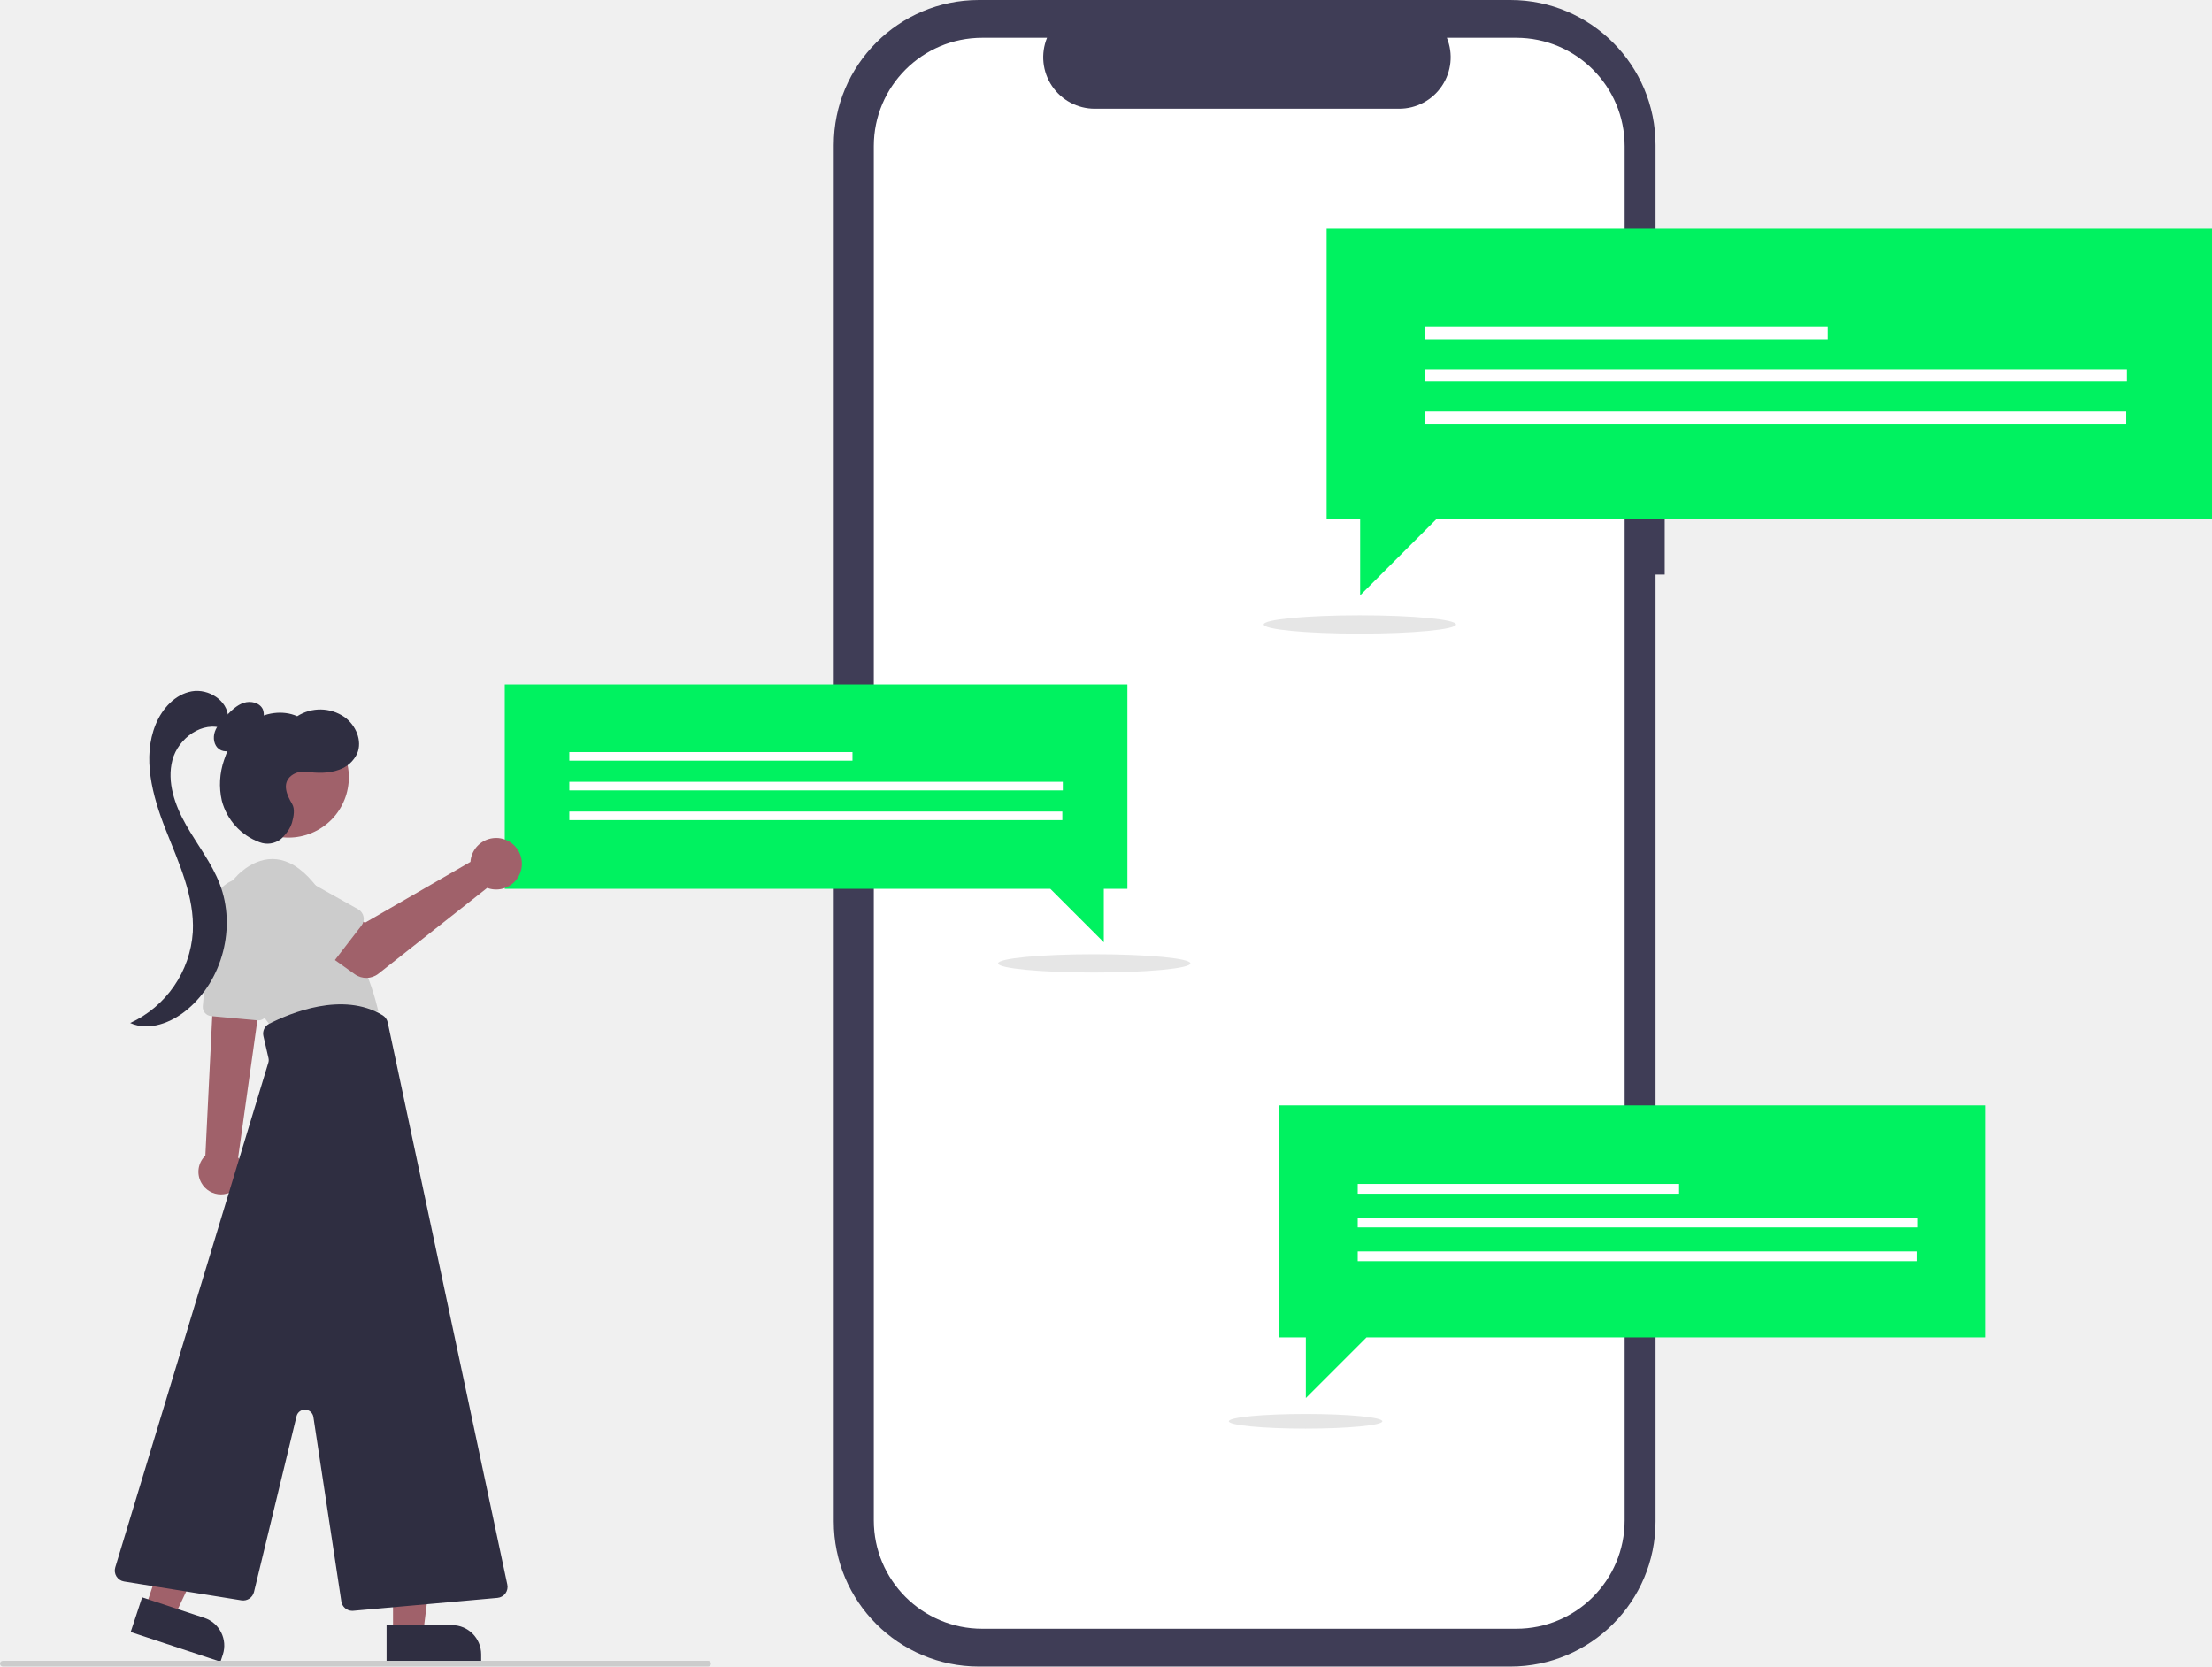
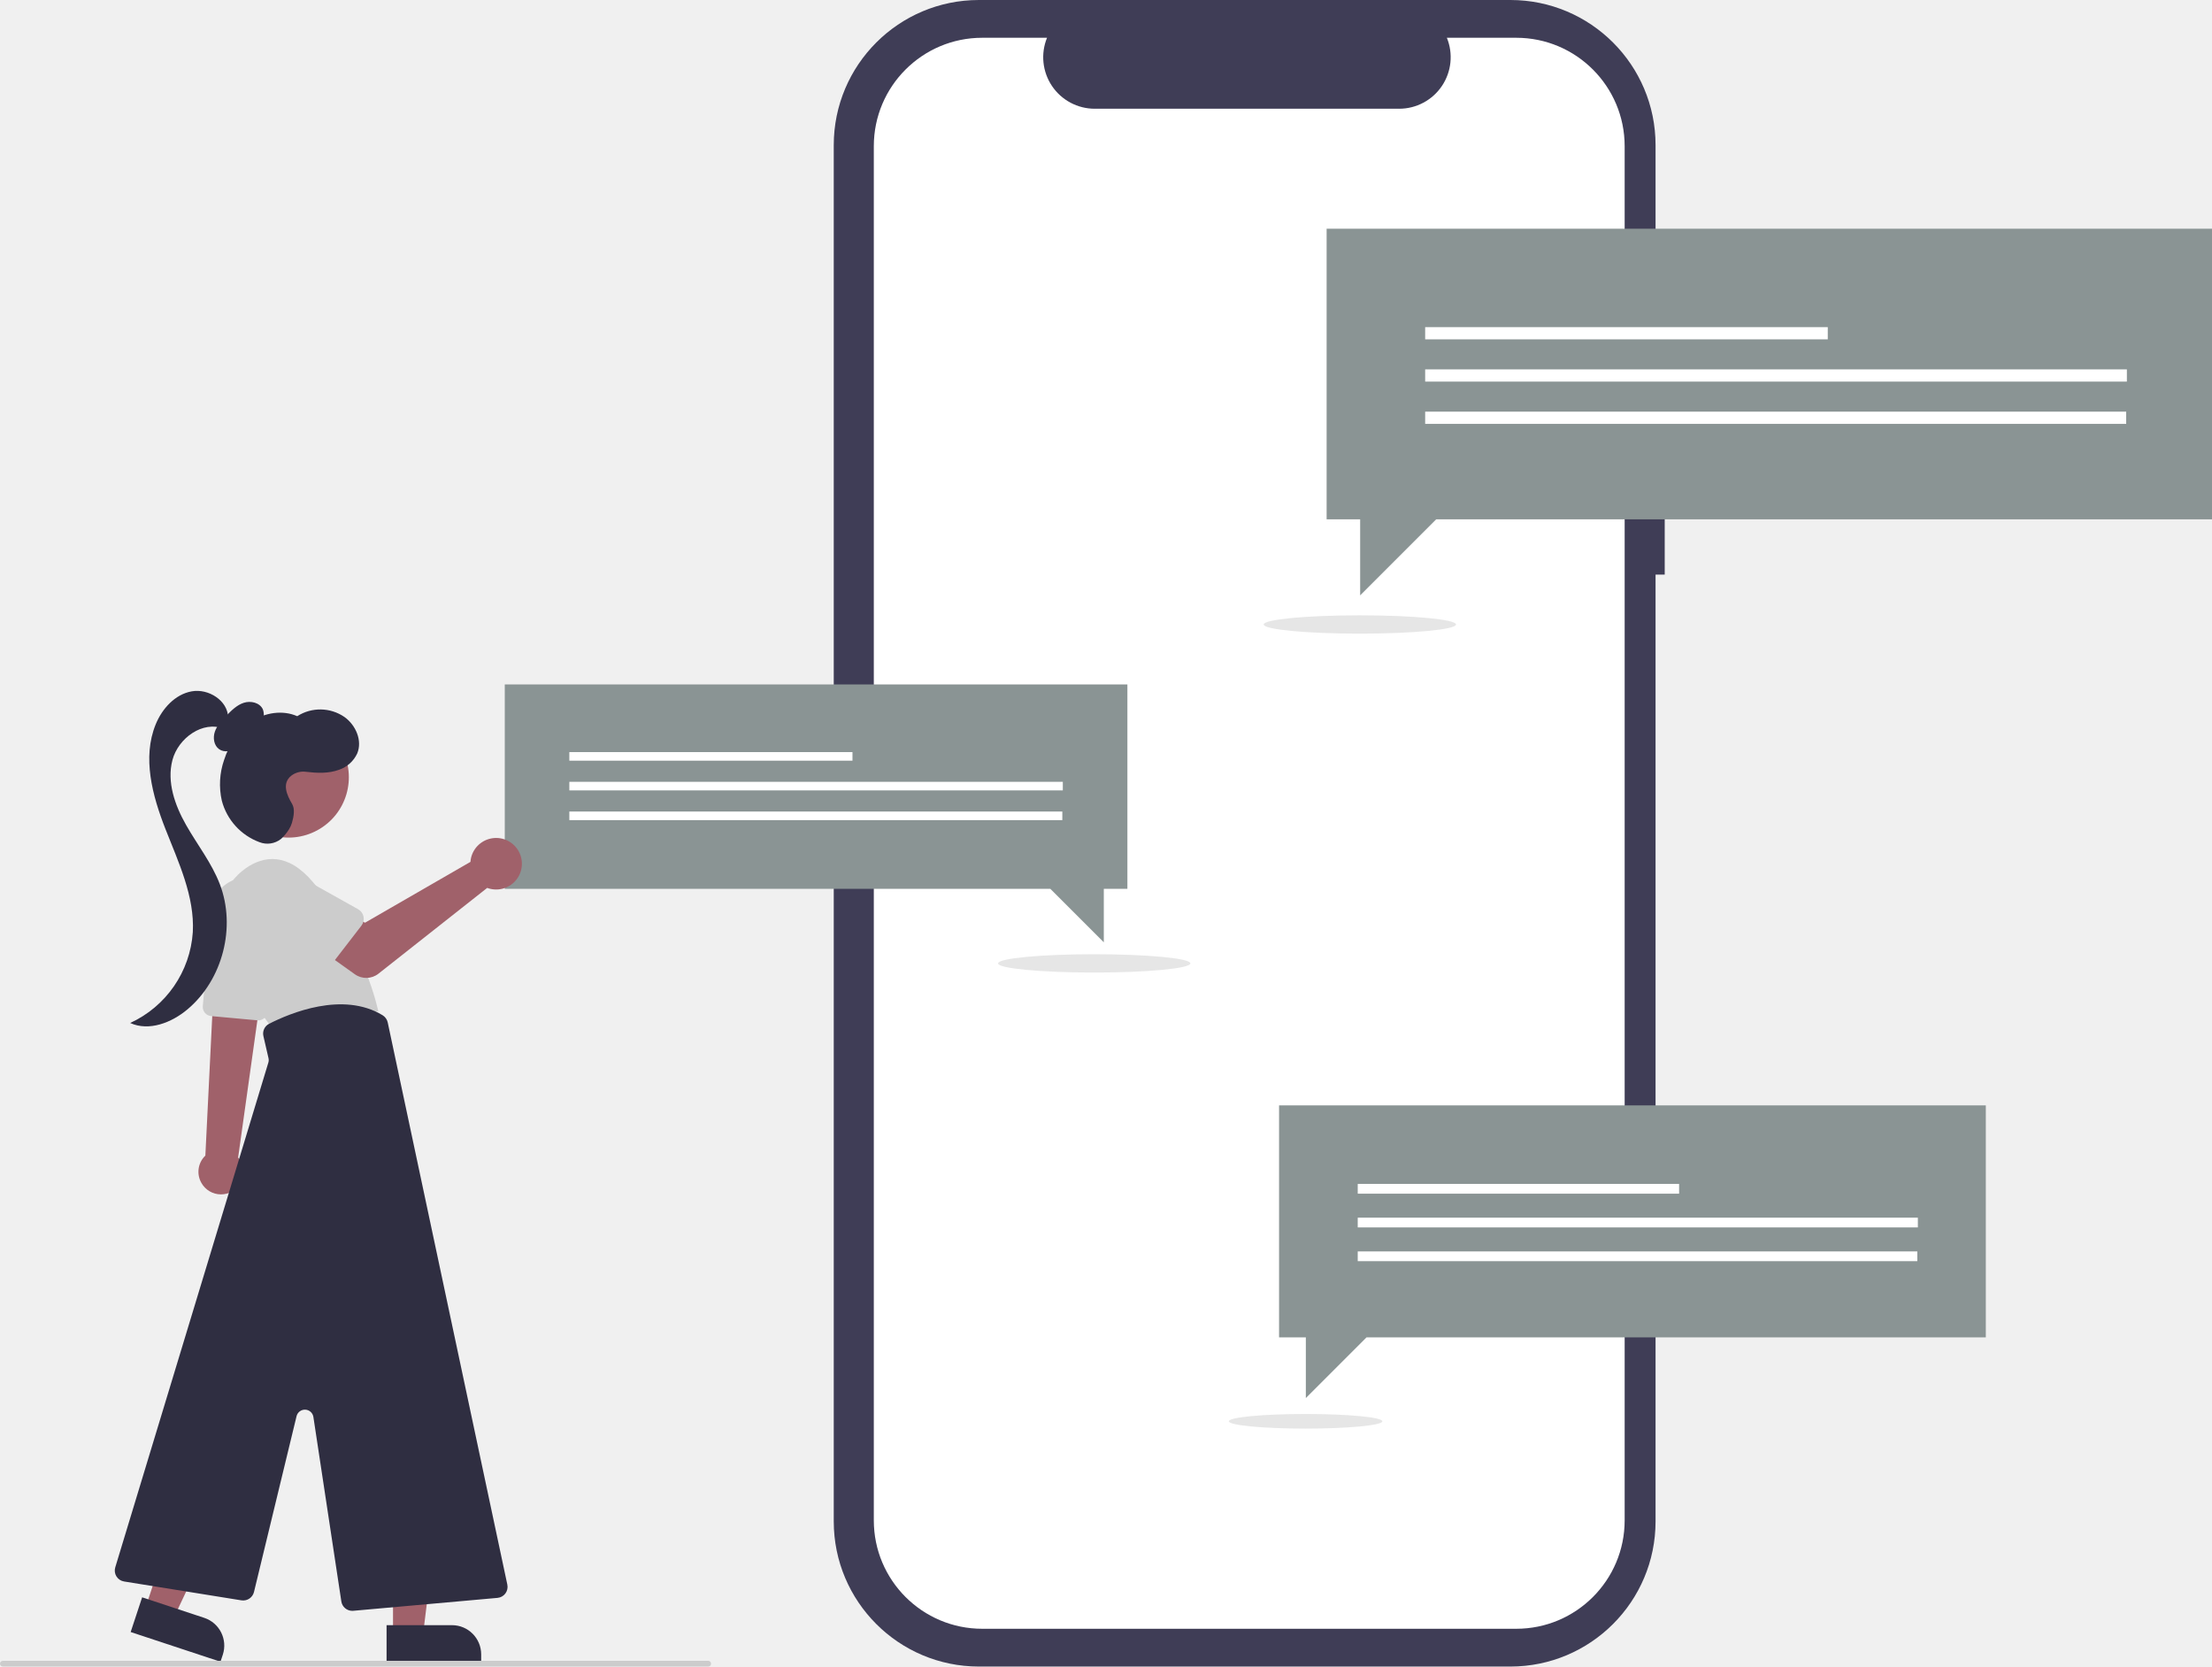
- <svg xmlns="http://www.w3.org/2000/svg" id="b34823bb-54c5-4248-96df-16f3b0e34aaf" data-name="Layer 1" width="965.998" height="727.778" viewBox="0 0 965.998 727.778">
+ <svg xmlns="http://www.w3.org/2000/svg" data-name="Layer 1" width="965.998" height="727.778" viewBox="0 0 965.998 727.778">
  <path d="M843.996,259.058h-3.999V149.513a63.402,63.402,0,0,0-63.402-63.402H544.509a63.402,63.402,0,0,0-63.402,63.402V750.487A63.402,63.402,0,0,0,544.509,813.889H776.596a63.402,63.402,0,0,0,63.402-63.402V337.034h3.999Z" transform="translate(-117.0008 -86.11101)" fill="#3f3d56" />
  <path d="M779.154,102.606h-30.295a22.495,22.495,0,0,1-20.827,30.991H595.072A22.495,22.495,0,0,1,574.245,102.606h-28.296a47.348,47.348,0,0,0-47.348,47.348V750.046a47.348,47.348,0,0,0,47.348,47.348H779.154a47.348,47.348,0,0,0,47.348-47.348h0V149.954A47.348,47.348,0,0,0,779.154,102.606Z" transform="translate(-117.0008 -86.11101)" fill="#fff" />
  <ellipse cx="593.858" cy="272.708" rx="42" ry="4" fill="#e6e6e6" />
-   <polygon points="965.998 99.868 579.346 99.868 579.346 226.799 593.992 226.799 593.992 259.997 627.189 226.799 965.998 226.799 965.998 99.868" fill="#00f260" />
+   <polygon points="965.998 99.868 579.346 99.868 579.346 226.799 593.992 226.799 593.992 259.997 627.189 226.799 965.998 226.799 965.998 99.868" fill="#8a9494" />
  <rect x="622.381" y="142.852" width="175.821" height="5.336" fill="#fff" />
  <rect x="622.381" y="161.31" width="306.441" height="5.336" fill="#fff" />
  <rect x="622.381" y="179.768" width="306.141" height="5.336" fill="#fff" />
-   <polygon points="867.219 482.708 558.58 482.708 558.58 584.029 570.271 584.029 570.271 610.528 596.77 584.029 867.219 584.029 867.219 482.708" fill="#00f260" />
+   <polygon points="867.219 482.708 558.58 482.708 558.58 584.029 570.271 584.029 570.271 610.528 596.77 584.029 867.219 584.029 867.219 482.708" fill="#8a9494" />
  <rect x="592.932" y="517.019" width="140.346" height="4.259" fill="#fff" />
  <rect x="592.932" y="531.753" width="244.612" height="4.259" fill="#fff" />
  <rect x="592.932" y="546.487" width="244.372" height="4.259" fill="#fff" />
  <ellipse cx="570.163" cy="620.675" rx="33.526" ry="3.193" fill="#e6e6e6" />
  <ellipse cx="477.858" cy="420.708" rx="42" ry="4" fill="#e6e6e6" />
-   <polygon points="220.435 298.894 492.342 298.894 492.342 388.157 482.042 388.157 482.042 411.502 458.697 388.157 220.435 388.157 220.435 298.894" fill="#00f260" />
+   <polygon points="220.435 298.894 492.342 298.894 492.342 388.157 482.042 388.157 482.042 411.502 458.697 388.157 220.435 388.157 220.435 298.894" fill="#8a9494" />
  <rect x="248.638" y="328.435" width="123.643" height="3.752" fill="#fff" />
  <rect x="248.638" y="341.416" width="215.499" height="3.752" fill="#fff" />
  <rect x="248.638" y="354.396" width="215.288" height="3.752" fill="#fff" />
  <path d="M204.985,602.74a9.789,9.789,0,1,0,16.929-9.832,10.536,10.536,0,0,0-.922-1.308l8.234-58.689.247-1.758,1.673-11.976.247-1.726-.911.043-15.953.729-4.278.193-.536,10.925-3.034,61.423A9.775,9.775,0,0,0,204.985,602.74Z" transform="translate(-117.0008 -86.11101)" fill="#a0616a" />
  <path d="M229.426,531.687l-20.258-1.858a3.999,3.999,0,0,1-3.607-4.328l3.757-42.127a15.36,15.36,0,1,1,30.495,3.6l-6.074,41.321a3.992,3.992,0,0,1-3.944,3.41C229.673,531.704,229.55,531.699,229.426,531.687Z" transform="translate(-117.0008 -86.11101)" fill="#ccc" />
  <path d="M214.073,497.651a28.215,28.215,0,0,1,10.377-32.473c7.639-5.227,18.093-7.103,29.35,6.299C276.315,498.281,282.212,527.765,282.212,527.765l-46.102,7.505S220.43,516.106,214.073,497.651Z" transform="translate(-117.0008 -86.11101)" fill="#ccc" />
  <polygon points="171.635 713.464 184.779 713.464 191.032 662.764 171.633 662.765 171.635 713.464" fill="#a0616a" />
  <path d="M285.819,795.819H327.13a0,0,0,0,1,0,0V811.78a0,0,0,0,1,0,0H298.566a12.747,12.747,0,0,1-12.747-12.747v-3.214A0,0,0,0,1,285.819,795.819Z" transform="translate(495.9852 1521.474) rotate(179.9974)" fill="#2f2e41" />
  <polygon points="63.569 702.001 76.049 706.126 97.899 659.951 79.48 653.863 63.569 702.001" fill="#a0616a" />
  <path d="M175.526,789.741h41.311a0,0,0,0,1,0,0V805.702a0,0,0,0,1,0,0H188.273a12.747,12.747,0,0,1-12.747-12.747V789.741A0,0,0,0,1,175.526,789.741Z" transform="translate(15.10144 1530.598) rotate(-161.7098)" fill="#2f2e41" />
  <circle cx="243.011" cy="425.552" r="26.333" transform="translate(-291.3413 82.60127) rotate(-28.66321)" fill="#a0616a" />
  <path d="M266.067,785.461l-12.207-80.566a3.752,3.752,0,0,0-7.357-.321l-18.589,76.779a4.86,4.86,0,0,1-5.455,3.629l-51.275-8.241a4.825,4.825,0,0,1-3.852-6.165l66.86-220.429a3.755,3.755,0,0,0,.065-1.932l-2.226-9.646a4.807,4.807,0,0,1,2.495-5.375c9.104-4.646,32.159-14.303,49.567-3.724a4.879,4.879,0,0,1,2.229,3.138L338.553,778.092a4.825,4.825,0,0,1-4.289,5.81l-62.996,5.641q-.218.019-.432.019A4.833,4.833,0,0,1,266.067,785.461Z" transform="translate(-117.0008 -86.11101)" fill="#2f2e41" />
  <path d="M225.55,406.947a19.921,19.921,0,0,0,5.206-4.524,6.757,6.757,0,0,0,1.04-6.537c-1.33-2.935-5.284-3.865-8.347-2.864s-5.43,3.401-7.669,5.718c-1.972,2.042-4,4.173-4.936,6.853s-.455,6.077,1.872,7.703c2.283,1.596,5.566.942,7.762-.771s3.556-4.257,4.852-6.722Z" transform="translate(-117.0008 -86.11101)" fill="#2f2e41" />
  <path d="M216.631,399.444c-.146-7.42-8.603-12.74-15.907-11.425s-12.918,7.542-15.728,14.411c-5.938,14.512-1.48,31.07,4.241,45.669s12.801,29.419,11.967,45.076a47.094,47.094,0,0,1-27.356,39.674c8.243,3.736,18.096-.124,25.023-5.948,15.383-12.936,21.321-35.966,14.11-54.727-3.556-9.254-9.824-17.17-14.717-25.792s-8.483-18.782-5.957-28.368,13.278-17.35,22.469-13.637Z" transform="translate(-117.0008 -86.11101)" fill="#2f2e41" />
  <path d="M244.59,437.238c-2.295-3.879-4.613-8.972-.416-12.363a8.646,8.646,0,0,1,6.487-1.715c4.731.57,9.882.805,14.461-.913a13.556,13.556,0,0,0,7.864-7.066c2.364-5.601-.596-12.407-5.538-15.947a18.654,18.654,0,0,0-20.647-.365c-6.4-2.827-14.166-1.57-19.981,2.322s-9.794,10.124-11.955,16.779a32.386,32.386,0,0,0-.989,17.813,26.474,26.474,0,0,0,16.422,18.097,9.533,9.533,0,0,0,9.416-1.397s3.629-3.168,4.765-6.984C245.35,442.566,245.817,439.31,244.59,437.238Z" transform="translate(-117.0008 -86.11101)" fill="#2f2e41" />
  <path d="M322.709,460.734a11.284,11.284,0,0,0-.257,1.758l-46.057,26.57-11.195-6.445-11.934,15.624,18.709,13.335a8.577,8.577,0,0,0,10.291-.251l47.492-37.467a11.254,11.254,0,1,0-7.05-13.125Z" transform="translate(-117.0008 -86.11101)" fill="#a0616a" />
  <path d="M274.856,490.321,259.971,509.613a4.825,4.825,0,0,1-7.295.4l-16.851-17.499a13.399,13.399,0,0,1,16.432-21.169l21.135,11.818a4.825,4.825,0,0,1,1.464,7.158Z" transform="translate(-117.0008 -86.11101)" fill="#ccc" />
  <path d="M426.274,813.889H118.253a1.252,1.252,0,0,1,0-2.504h308.021a1.252,1.252,0,0,1,0,2.504Z" transform="translate(-117.0008 -86.11101)" fill="#ccc" />
</svg>
